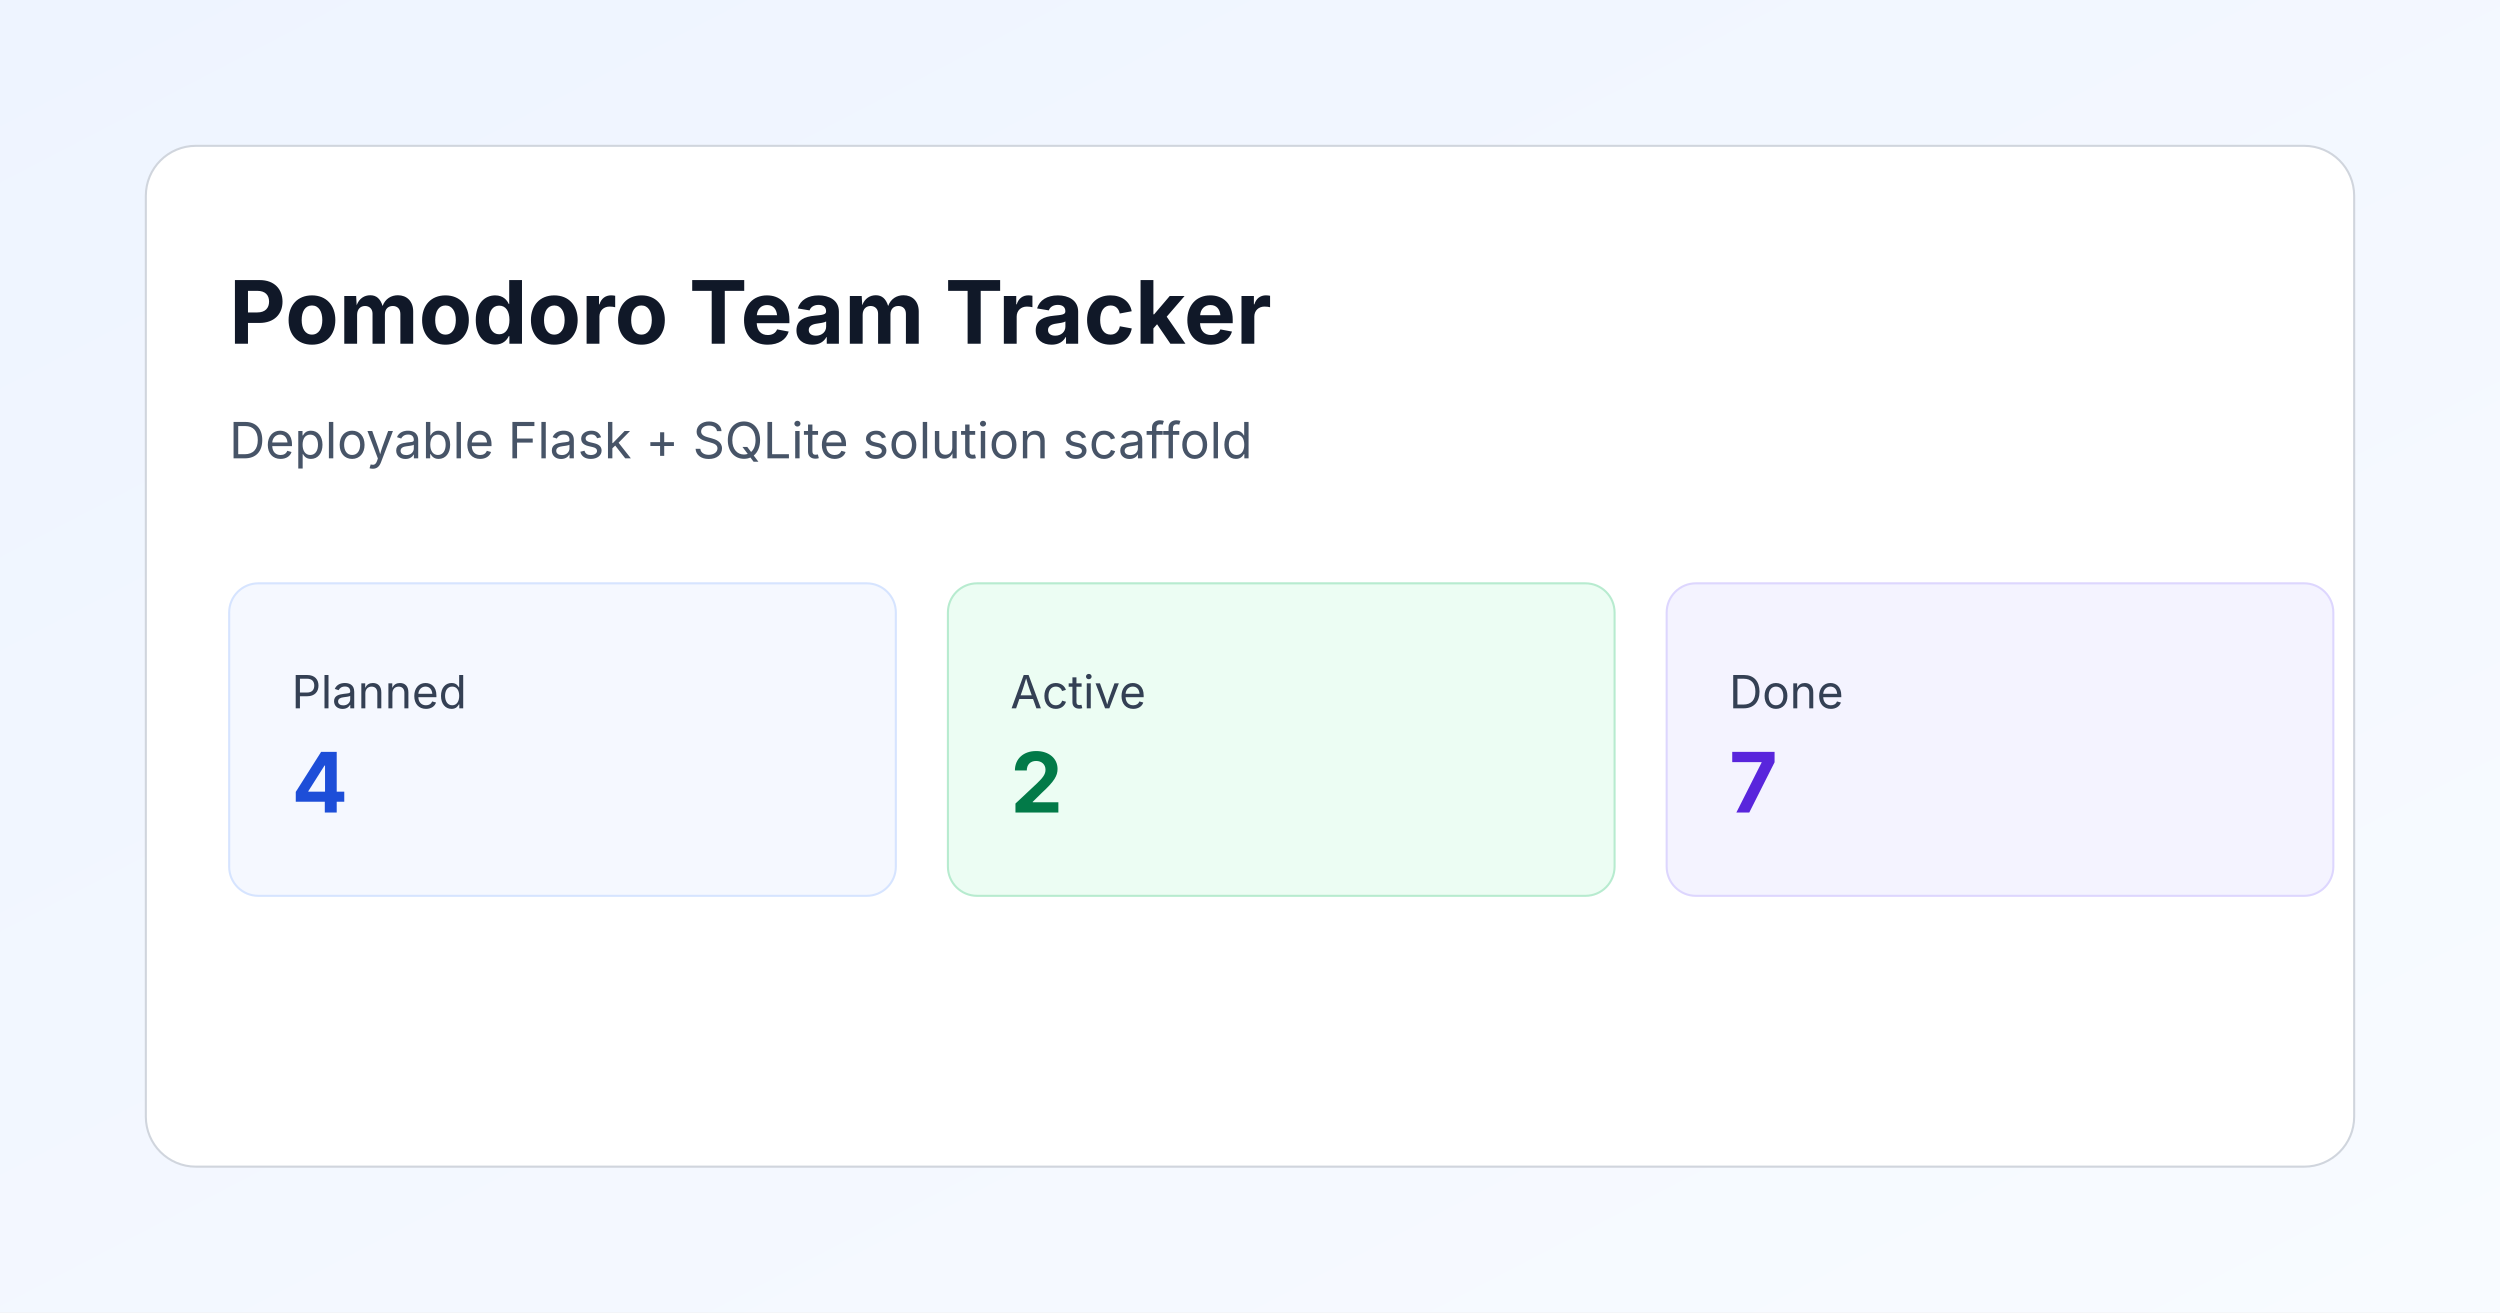
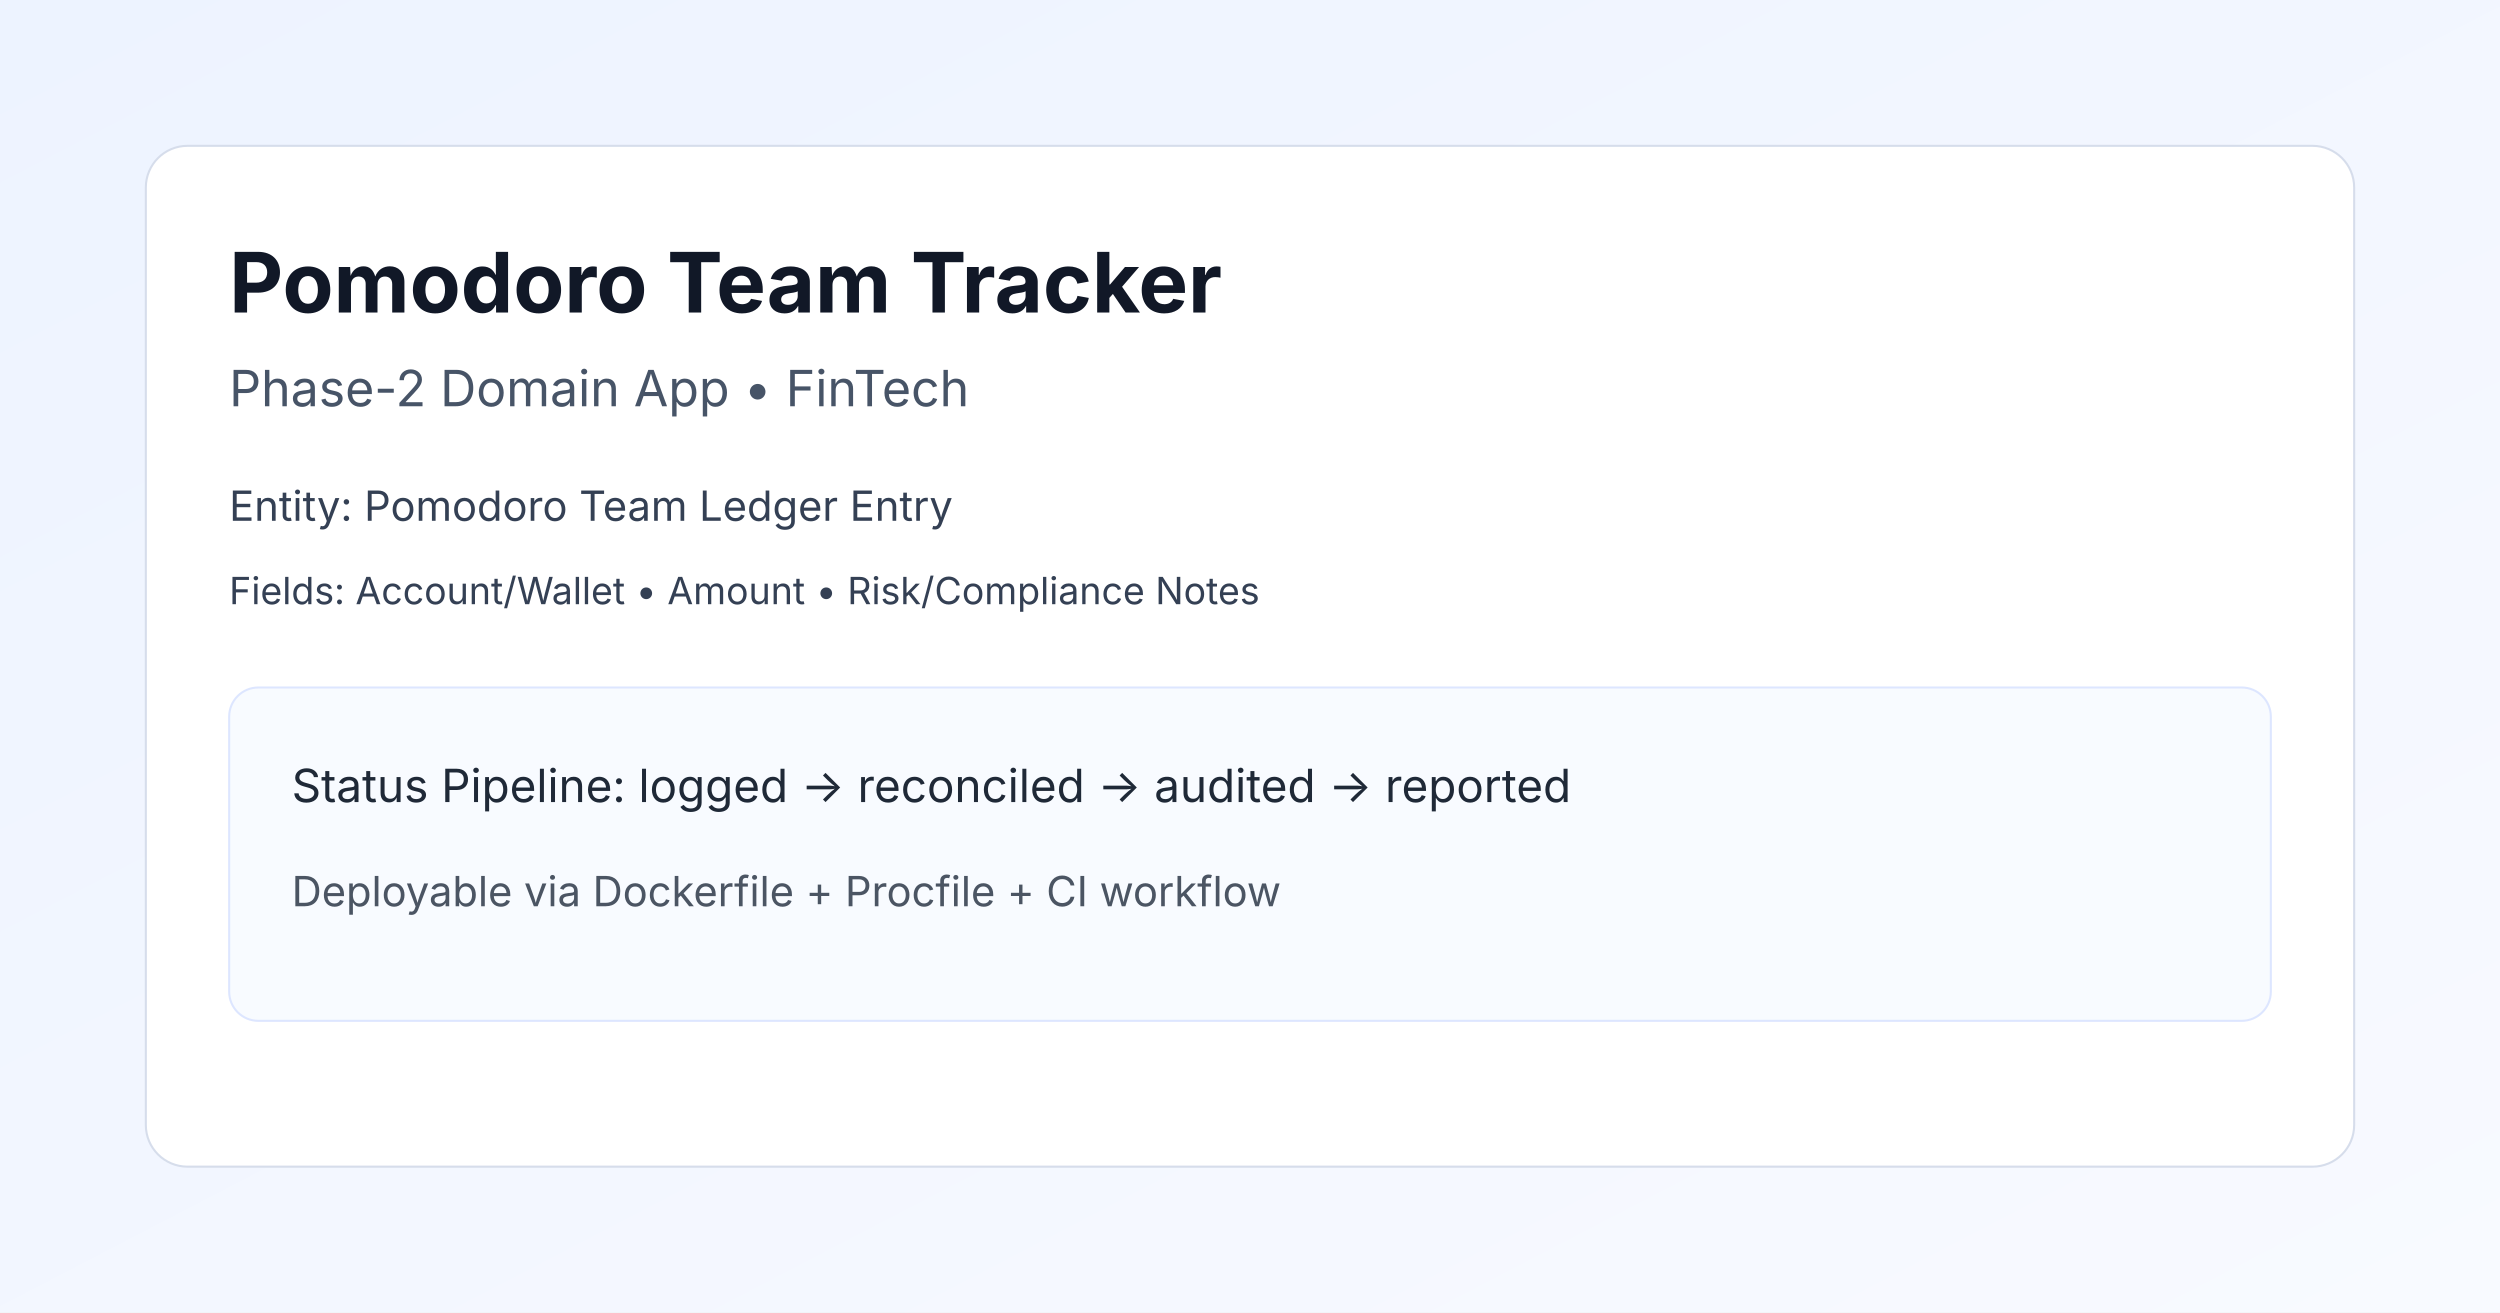
<svg xmlns="http://www.w3.org/2000/svg" width="1200" height="630" viewBox="0 0 1200 630">
  <defs>
    <linearGradient id="bg" x1="0" y1="0" x2="1" y2="1">
-       <stop offset="0%" stop-color="#eef4ff" />
-       <stop offset="100%" stop-color="#f8fbff" />
+       <stop offset="0%" stop-color="#edf3ff" />
+       <stop offset="100%" stop-color="#f8faff" />
    </linearGradient>
  </defs>
  <rect width="1200" height="630" fill="url(#bg)" />
-   <rect x="70" y="70" width="1060" height="490" rx="24" fill="#ffffff" stroke="#d0d5dd" />
-   <text x="110" y="165" font-size="42" font-family="Inter, Arial" fill="#101828" font-weight="700">Pomodoro Team Tracker</text>
-   <text x="110" y="220" font-size="24" font-family="Inter, Arial" fill="#475467">Deployable Flask + SQLite solution scaffold</text>
-   <rect x="110" y="280" width="320" height="150" rx="14" fill="#f5f8ff" stroke="#d6e4ff" />
-   <text x="140" y="340" font-size="22" font-family="Inter, Arial" fill="#344054">Planned</text>
-   <text x="140" y="390" font-size="40" font-family="Inter, Arial" fill="#1d4ed8" font-weight="700">4</text>
-   <rect x="455" y="280" width="320" height="150" rx="14" fill="#ecfdf3" stroke="#b7ebcf" />
-   <text x="485" y="340" font-size="22" font-family="Inter, Arial" fill="#344054">Active</text>
-   <text x="485" y="390" font-size="40" font-family="Inter, Arial" fill="#027a48" font-weight="700">2</text>
-   <rect x="800" y="280" width="320" height="150" rx="14" fill="#f4f3ff" stroke="#ddd6fe" />
-   <text x="830" y="340" font-size="22" font-family="Inter, Arial" fill="#344054">Done</text>
-   <text x="830" y="390" font-size="40" font-family="Inter, Arial" fill="#5925dc" font-weight="700">7</text>
+   <rect x="70" y="70" width="1060" height="490" rx="20" fill="#fff" stroke="#d6ddeb" />
+   <text x="110" y="150" font-size="40" font-family="Inter, Arial" fill="#111827" font-weight="700">Pomodoro Team Tracker</text>
+   <text x="110" y="195" font-size="24" font-family="Inter, Arial" fill="#475467">Phase-2 Domain App • FinTech</text>
+   <text x="110" y="250" font-size="20" font-family="Inter, Arial" fill="#344054">Entity: Pomodoro Team Ledger Entry</text>
+   <text x="110" y="290" font-size="18" font-family="Inter, Arial" fill="#344054">Fields: Account/Wallet • Amount • Risk/Compliance Notes</text>
+   <rect x="110" y="330" width="980" height="160" rx="14" fill="#f8fbff" stroke="#dde6ff" />
+   <text x="140" y="385" font-size="22" font-family="Inter, Arial" fill="#1f2937">Status Pipeline: logged → reconciled → audited → reported</text>
+   <text x="140" y="435" font-size="20" font-family="Inter, Arial" fill="#4b5563">Deployable via Dockerfile + Procfile + CI workflow</text>
</svg>
